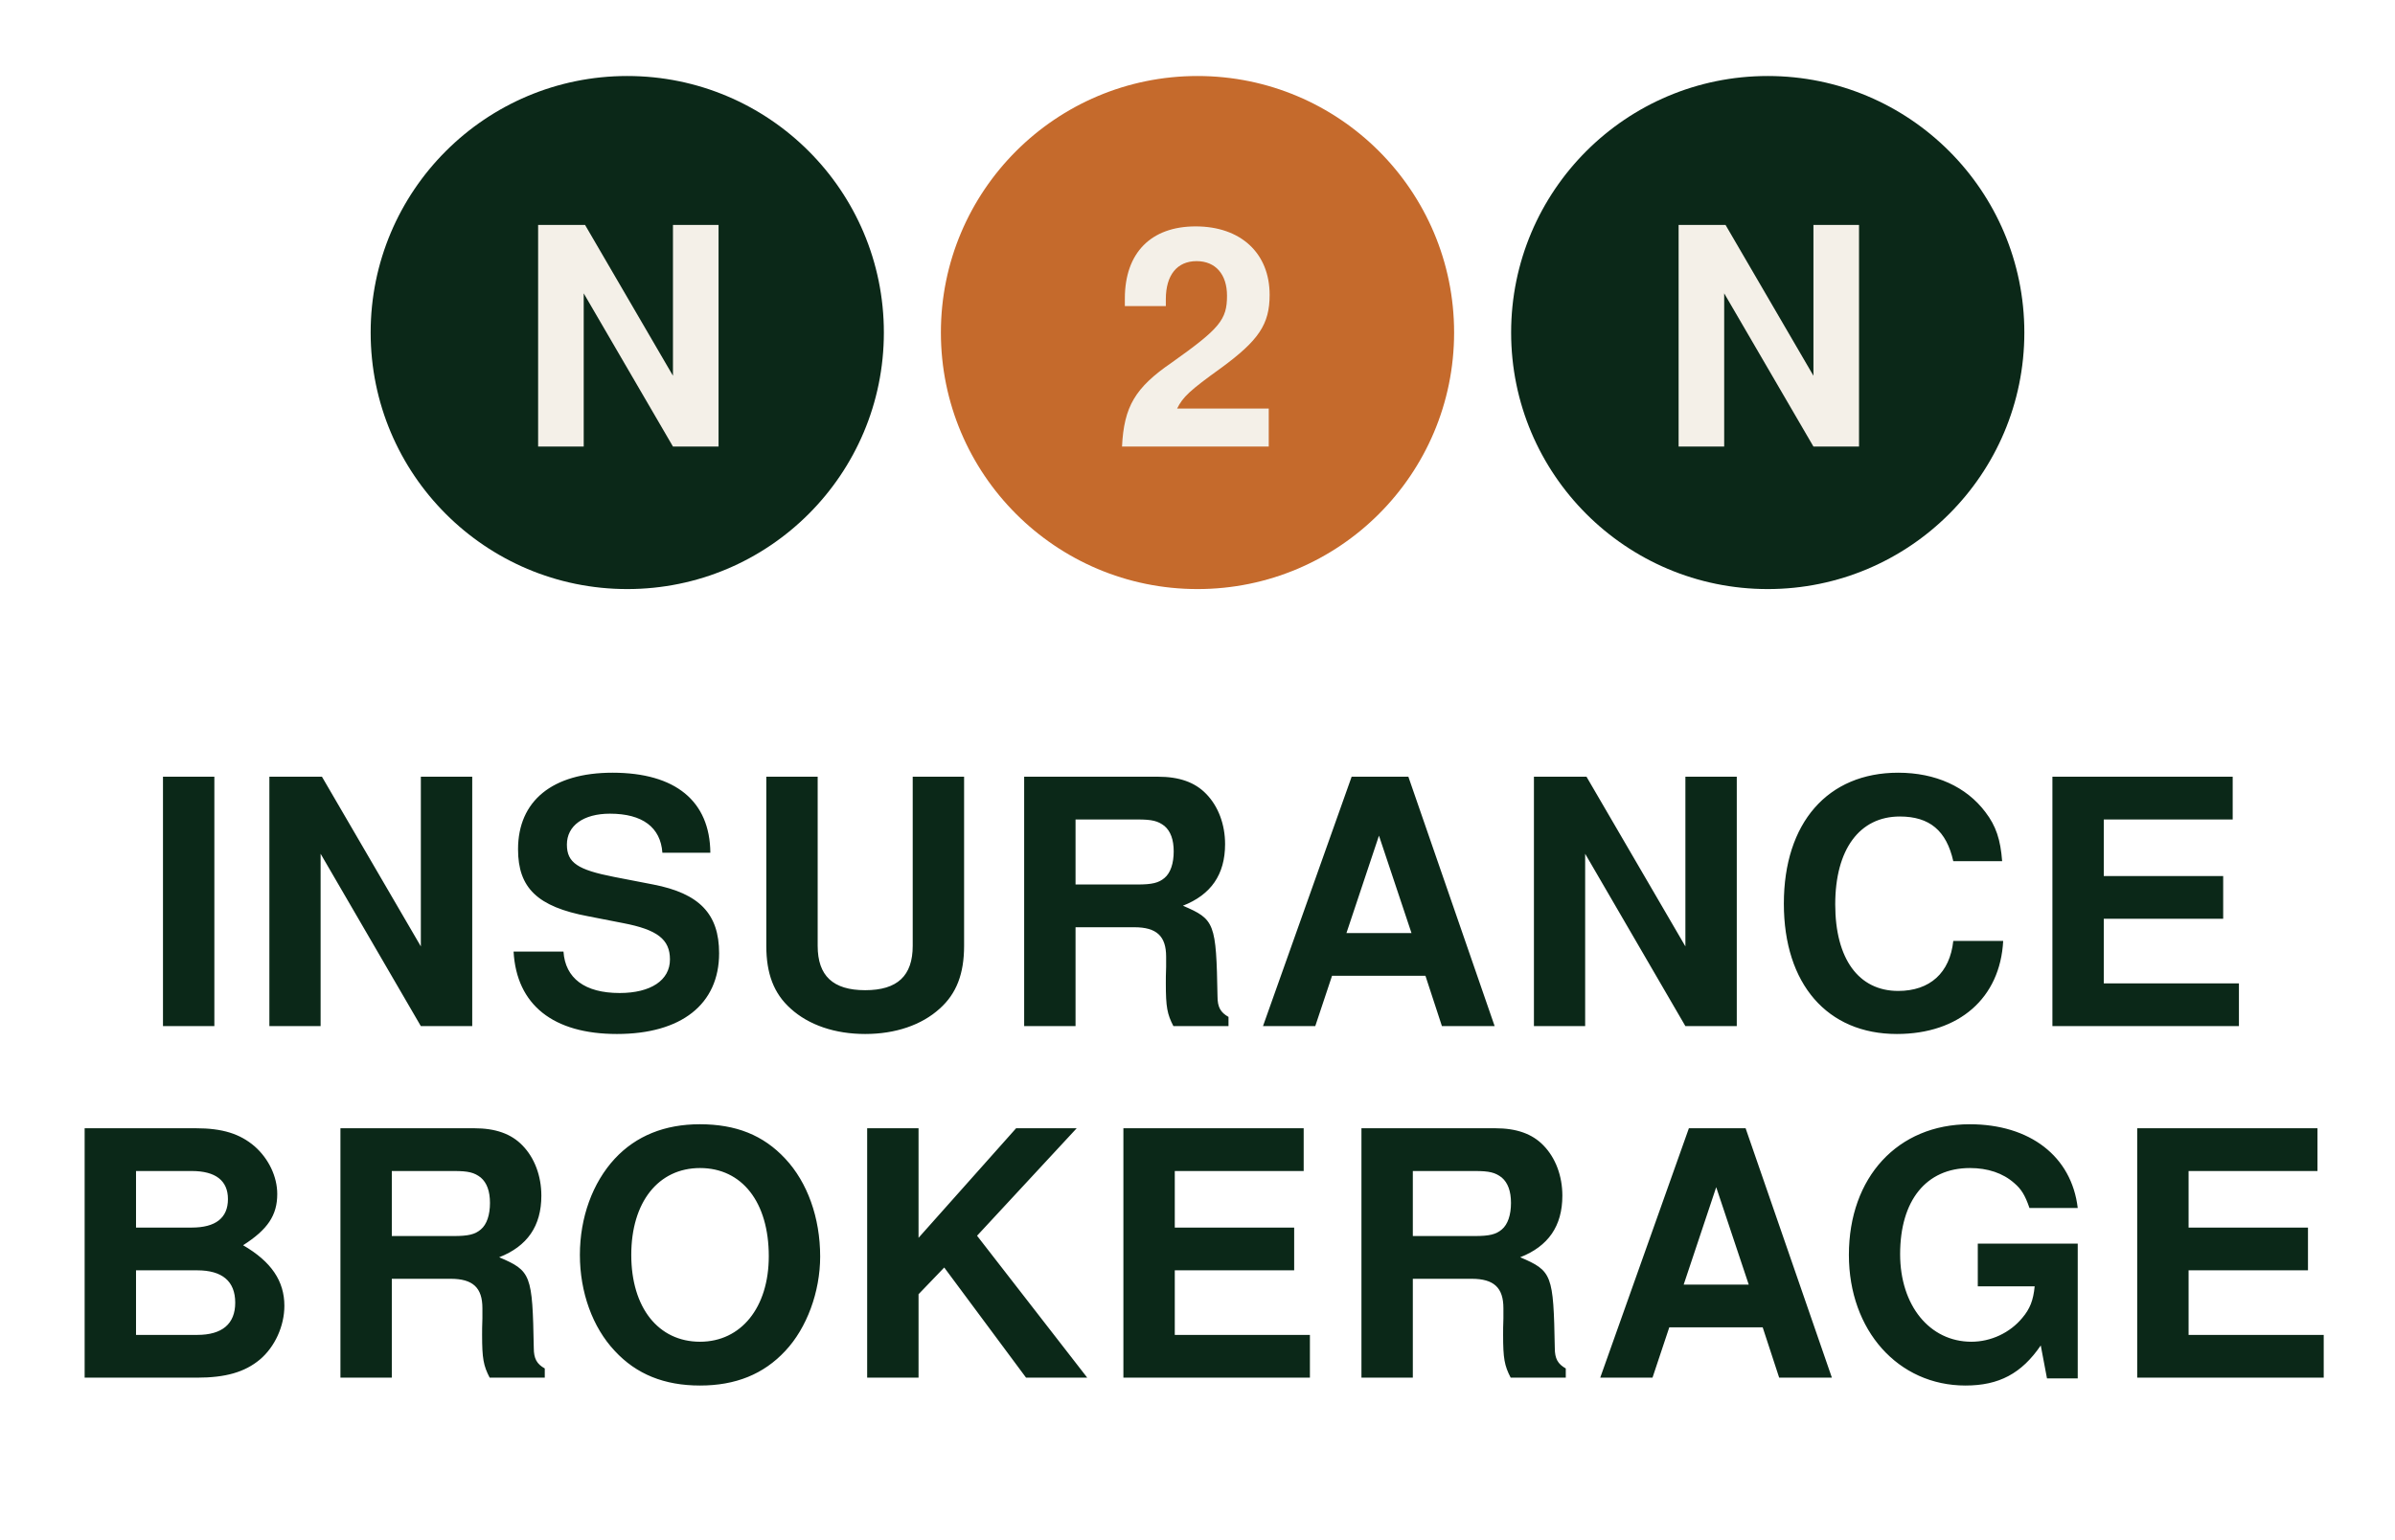
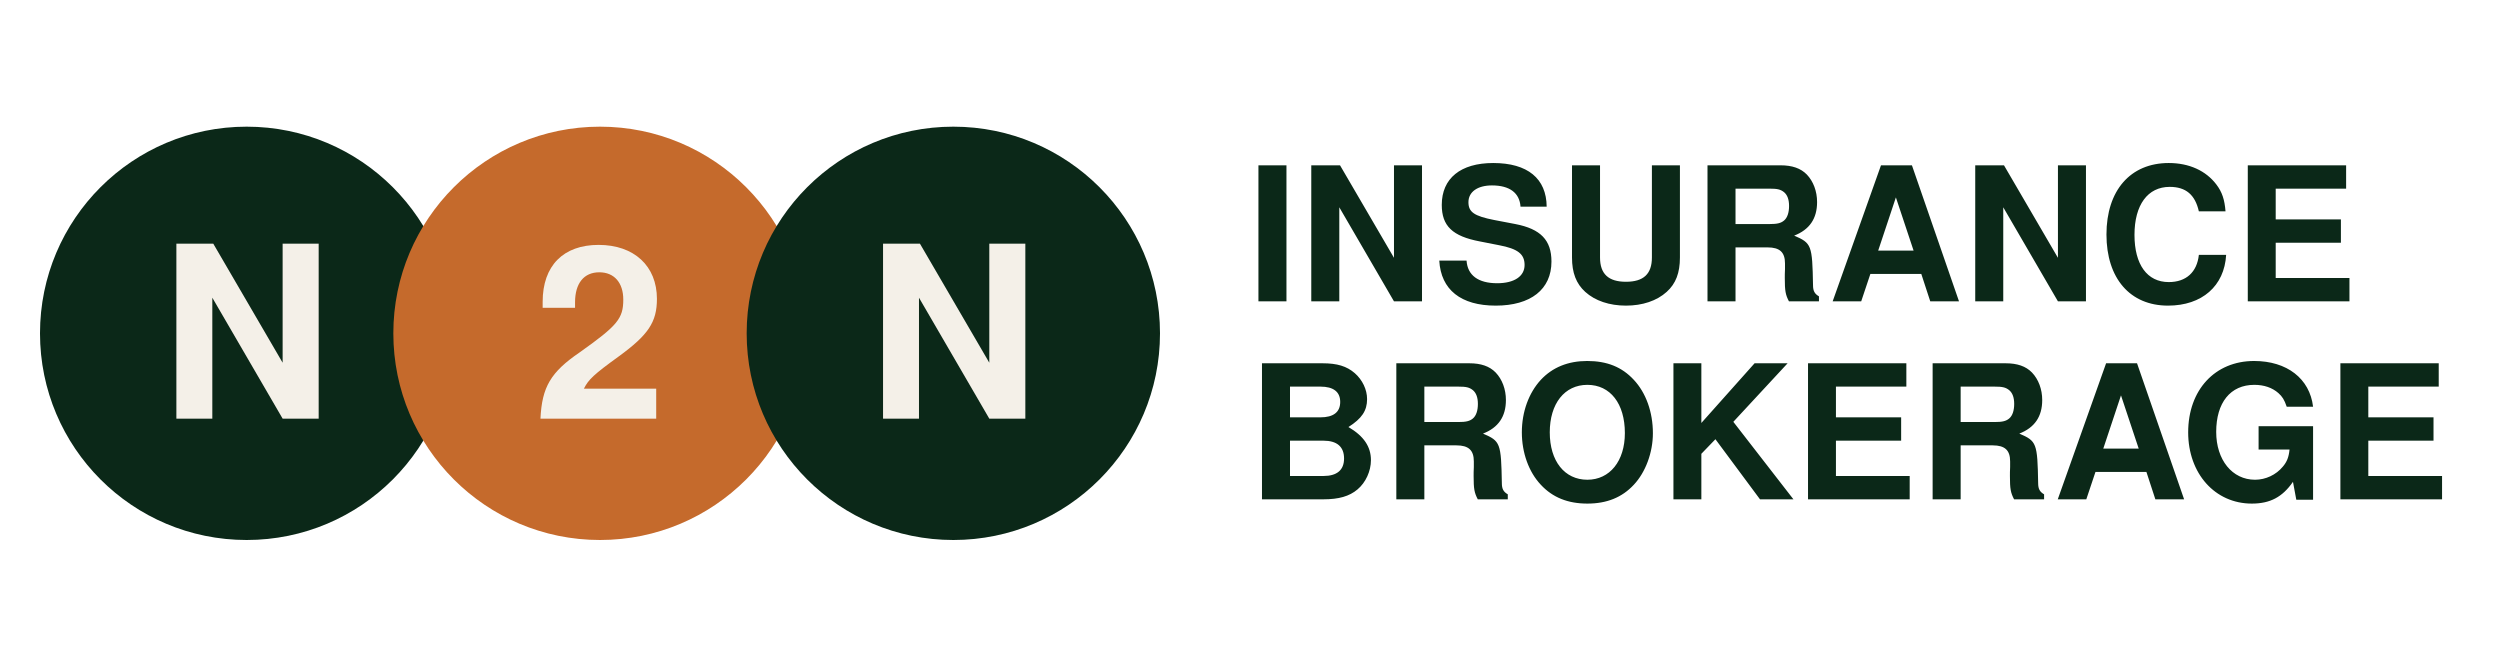
- <svg xmlns="http://www.w3.org/2000/svg" viewBox="0 0 252 162" role="img" aria-label="N2N Insurance Brokerage">
-   <circle cx="66.0" cy="35" r="27" fill="#0B2818" />
-   <circle cx="126.0" cy="35" r="27" fill="#C56A2C" />
-   <circle cx="186.0" cy="35" r="27" fill="#0B2818" />
-   <text x="66.0" y="47" text-anchor="middle" font-family="'Helvetica Neue', Helvetica, Arial, sans-serif" font-size="32" font-weight="700" letter-spacing="-1" fill="#F4F0E8">N</text>
-   <text x="126.0" y="47" text-anchor="middle" font-family="'Helvetica Neue', Helvetica, Arial, sans-serif" font-size="32" font-weight="700" fill="#F4F0E8">2</text>
-   <text x="186.0" y="47" text-anchor="middle" font-family="'Helvetica Neue', Helvetica, Arial, sans-serif" font-size="32" font-weight="700" letter-spacing="-1" fill="#F4F0E8">N</text>
-   <text x="126.0" y="108" text-anchor="middle" font-family="'Helvetica Neue', Helvetica, Arial, sans-serif" font-size="36" font-weight="700" letter-spacing="1" fill="#0B2818">INSURANCE</text>
-   <text x="126.0" y="145" text-anchor="middle" font-family="'Helvetica Neue', Helvetica, Arial, sans-serif" font-size="36" font-weight="700" letter-spacing="1" fill="#0B2818">BROKERAGE</text>
+ <svg xmlns="http://www.w3.org/2000/svg" viewBox="0 0 375 100" role="img" aria-label="N2N Insurance Brokerage">
+   <circle cx="37" cy="50" r="31" fill="#0B2818" />
+   <circle cx="90" cy="50" r="31" fill="#C56A2C" />
+   <circle cx="143" cy="50" r="31" fill="#0B2818" />
+   <text x="37" y="62.8" text-anchor="middle" font-family="'Helvetica Neue', Helvetica, Arial, sans-serif" font-size="36" font-weight="700" letter-spacing="-1.5" fill="#F4F0E8">N</text>
+   <text x="90" y="62.8" text-anchor="middle" font-family="'Helvetica Neue', Helvetica, Arial, sans-serif" font-size="36" font-weight="700" fill="#F4F0E8">2</text>
+   <text x="143" y="62.8" text-anchor="middle" font-family="'Helvetica Neue', Helvetica, Arial, sans-serif" font-size="36" font-weight="700" letter-spacing="-1.5" fill="#F4F0E8">N</text>
+   <text x="187" y="45.2" font-family="'Helvetica Neue', Helvetica, Arial, sans-serif" font-size="28" font-weight="700" letter-spacing="0" fill="#0B2818">INSURANCE</text>
+   <text x="187" y="74.9" font-family="'Helvetica Neue', Helvetica, Arial, sans-serif" font-size="28" font-weight="700" letter-spacing="0" fill="#0B2818">BROKERAGE</text>
</svg>
